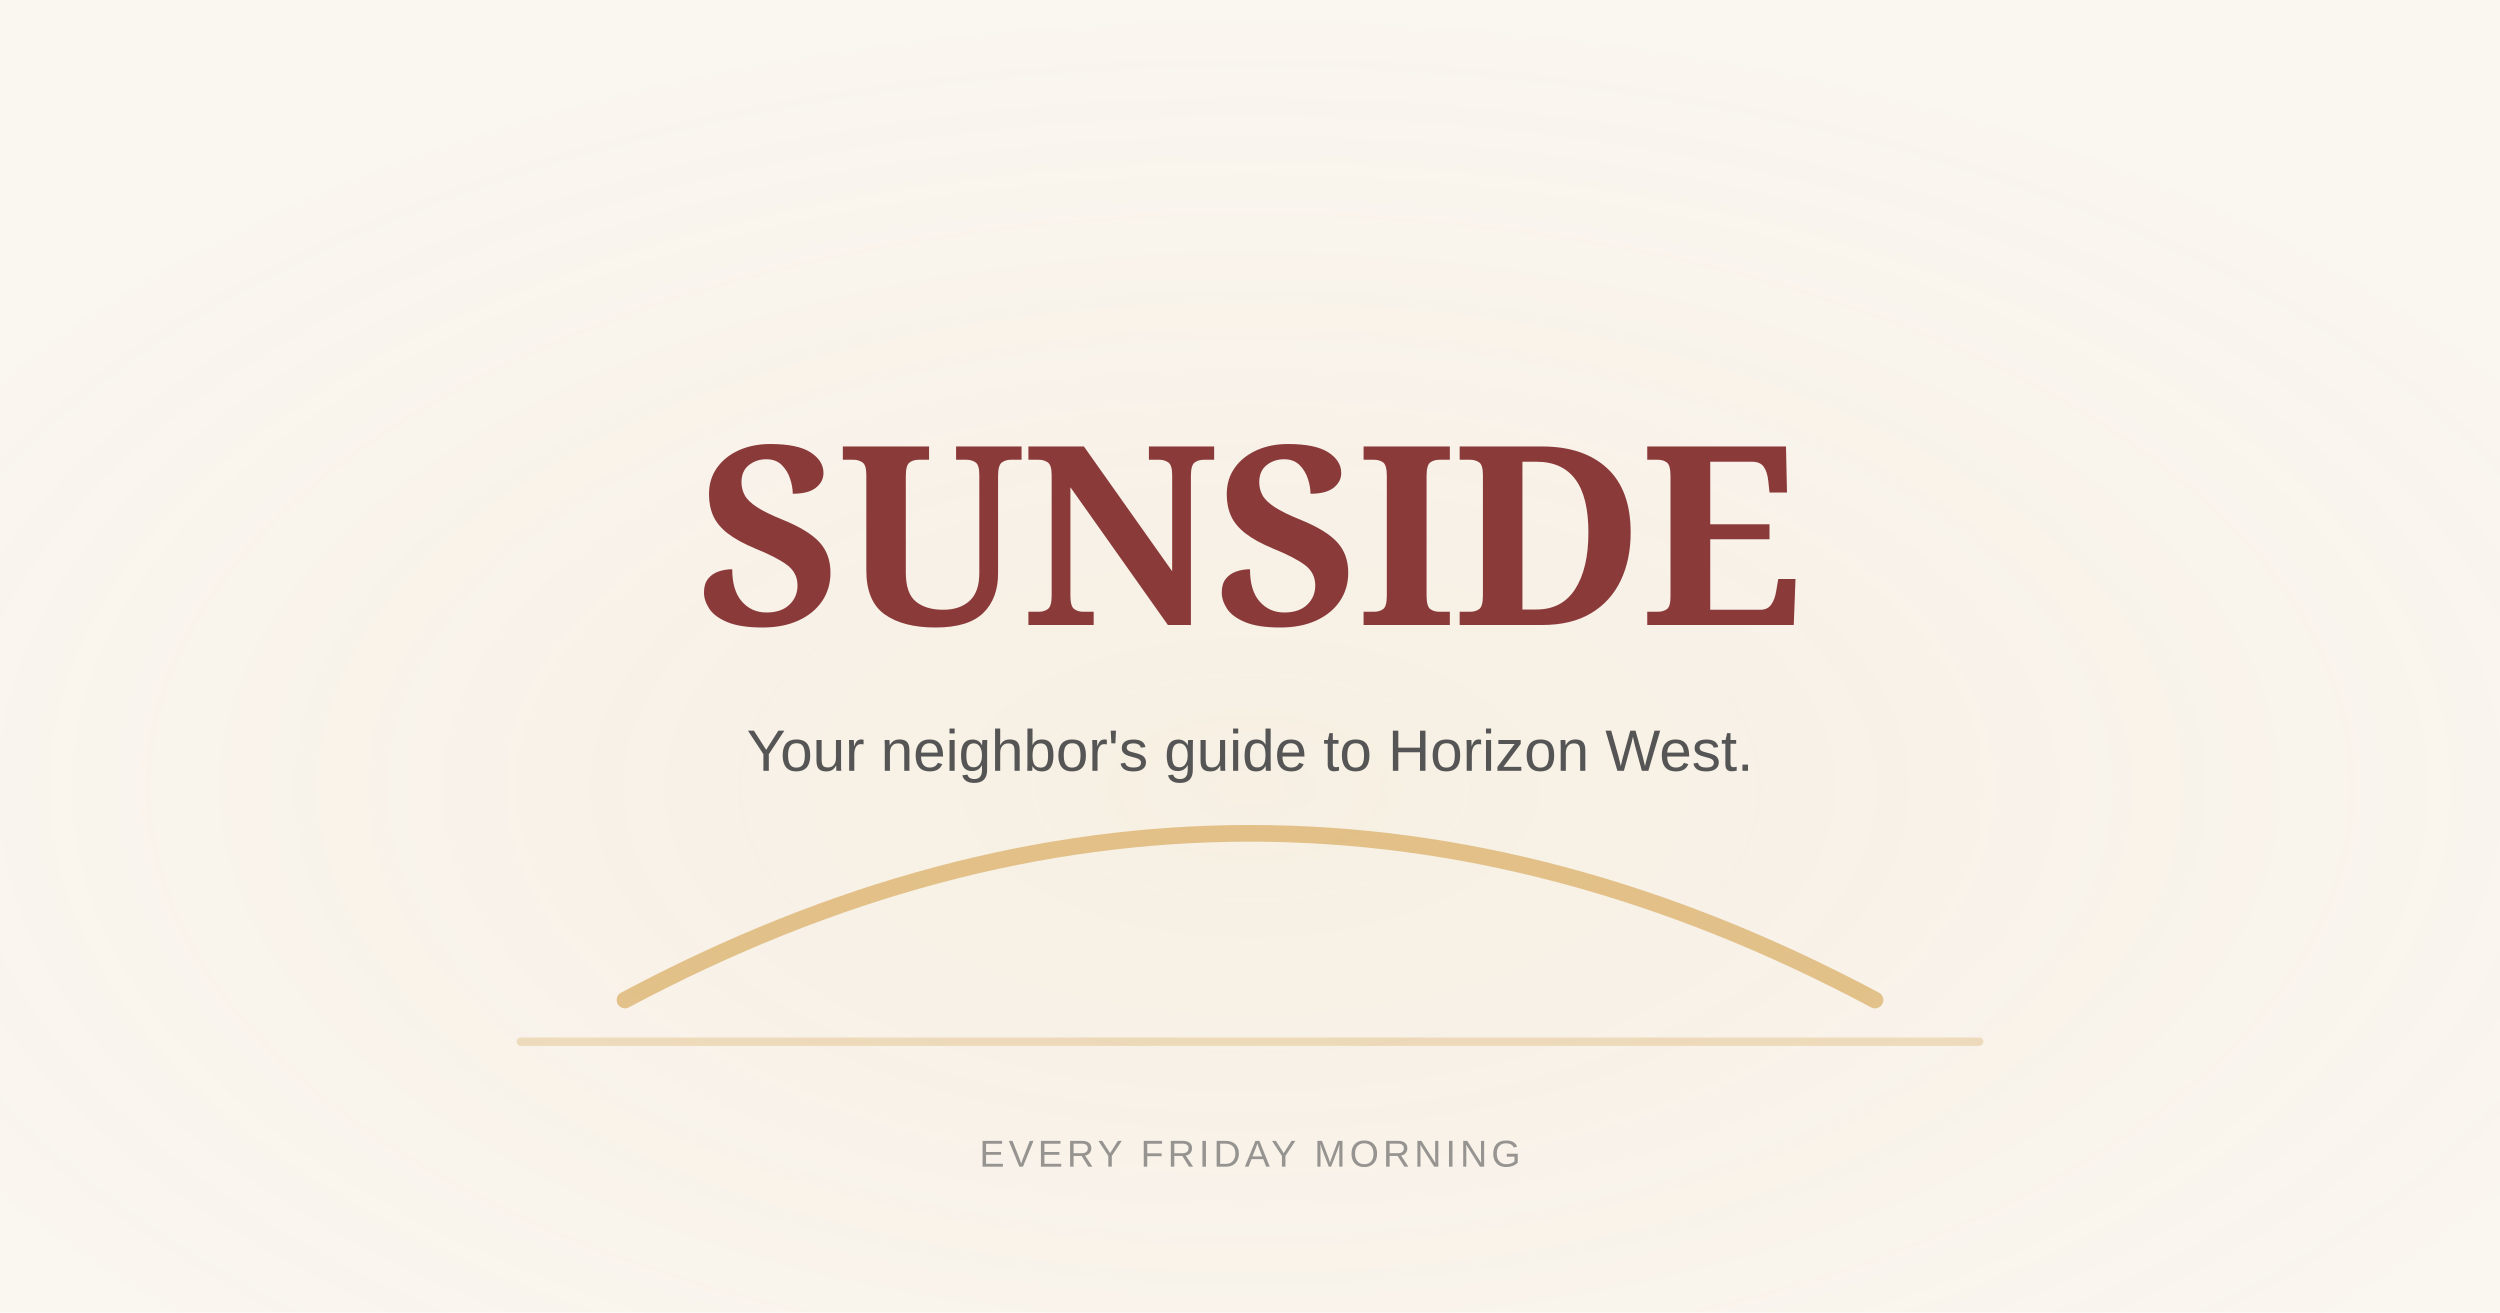
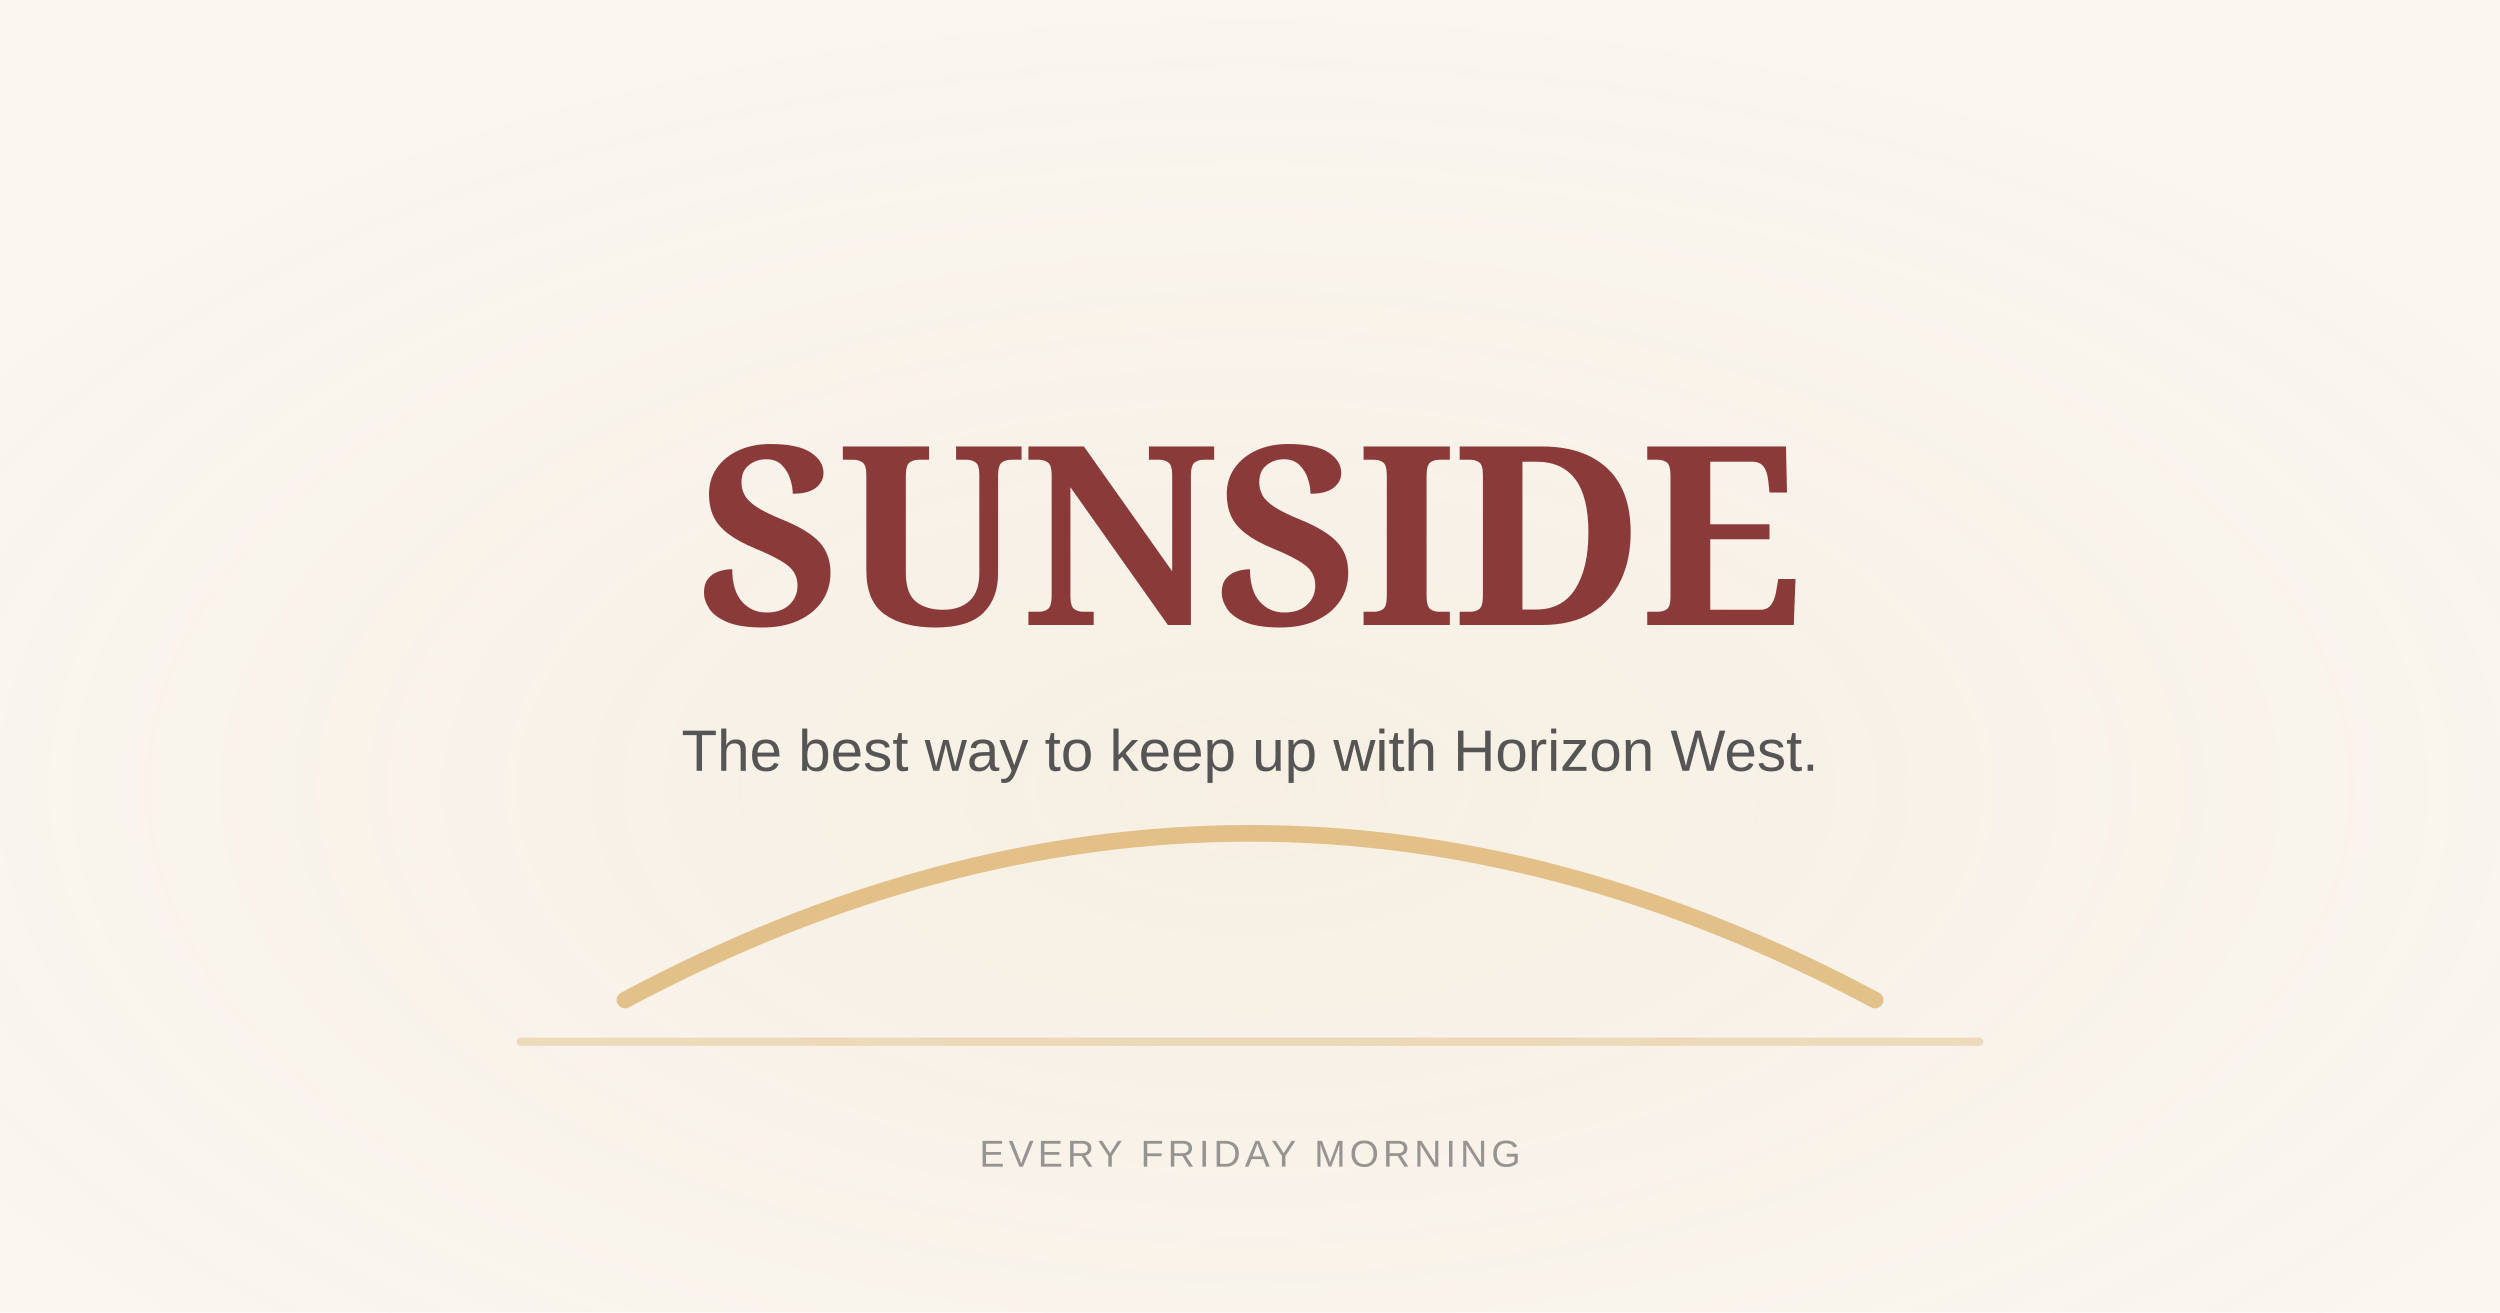
<svg xmlns="http://www.w3.org/2000/svg" viewBox="0 0 1200 630">
  <rect width="1200" height="630" fill="#FAF6F0" />
  <defs>
    <radialGradient id="warmGlow" cx="50%" cy="60%" r="60%">
      <stop offset="0%" stop-color="#D4A04A" stop-opacity="0.08" />
      <stop offset="100%" stop-color="#D4A04A" stop-opacity="0" />
    </radialGradient>
  </defs>
  <rect width="1200" height="630" fill="url(#warmGlow)" />
  <path d="M300 480 Q600 320 900 480" stroke="#D4A04A" stroke-width="8" stroke-linecap="round" fill="none" opacity="0.6" />
  <line x1="250" y1="500" x2="950" y2="500" stroke="#D4A04A" stroke-width="4" stroke-linecap="round" opacity="0.3" />
  <text x="600" y="300" text-anchor="middle" font-family="Georgia, 'Playfair Display', serif" font-size="120" font-weight="700" fill="#8B3A3A" letter-spacing="-2">SUNSIDE</text>
-   <text x="600" y="370" text-anchor="middle" font-family="'Helvetica Neue', Arial, sans-serif" font-size="28" fill="#555555">Your neighbor's guide to Horizon West.</text>
+   <text x="600" y="370" text-anchor="middle" font-family="'Helvetica Neue', Arial, sans-serif" font-size="28" fill="#555555">The best way to keep up with Horizon West.</text>
  <text x="600" y="560" text-anchor="middle" font-family="'Helvetica Neue', Arial, sans-serif" font-size="18" fill="#555555" opacity="0.6" letter-spacing="2">EVERY FRIDAY MORNING</text>
</svg>
